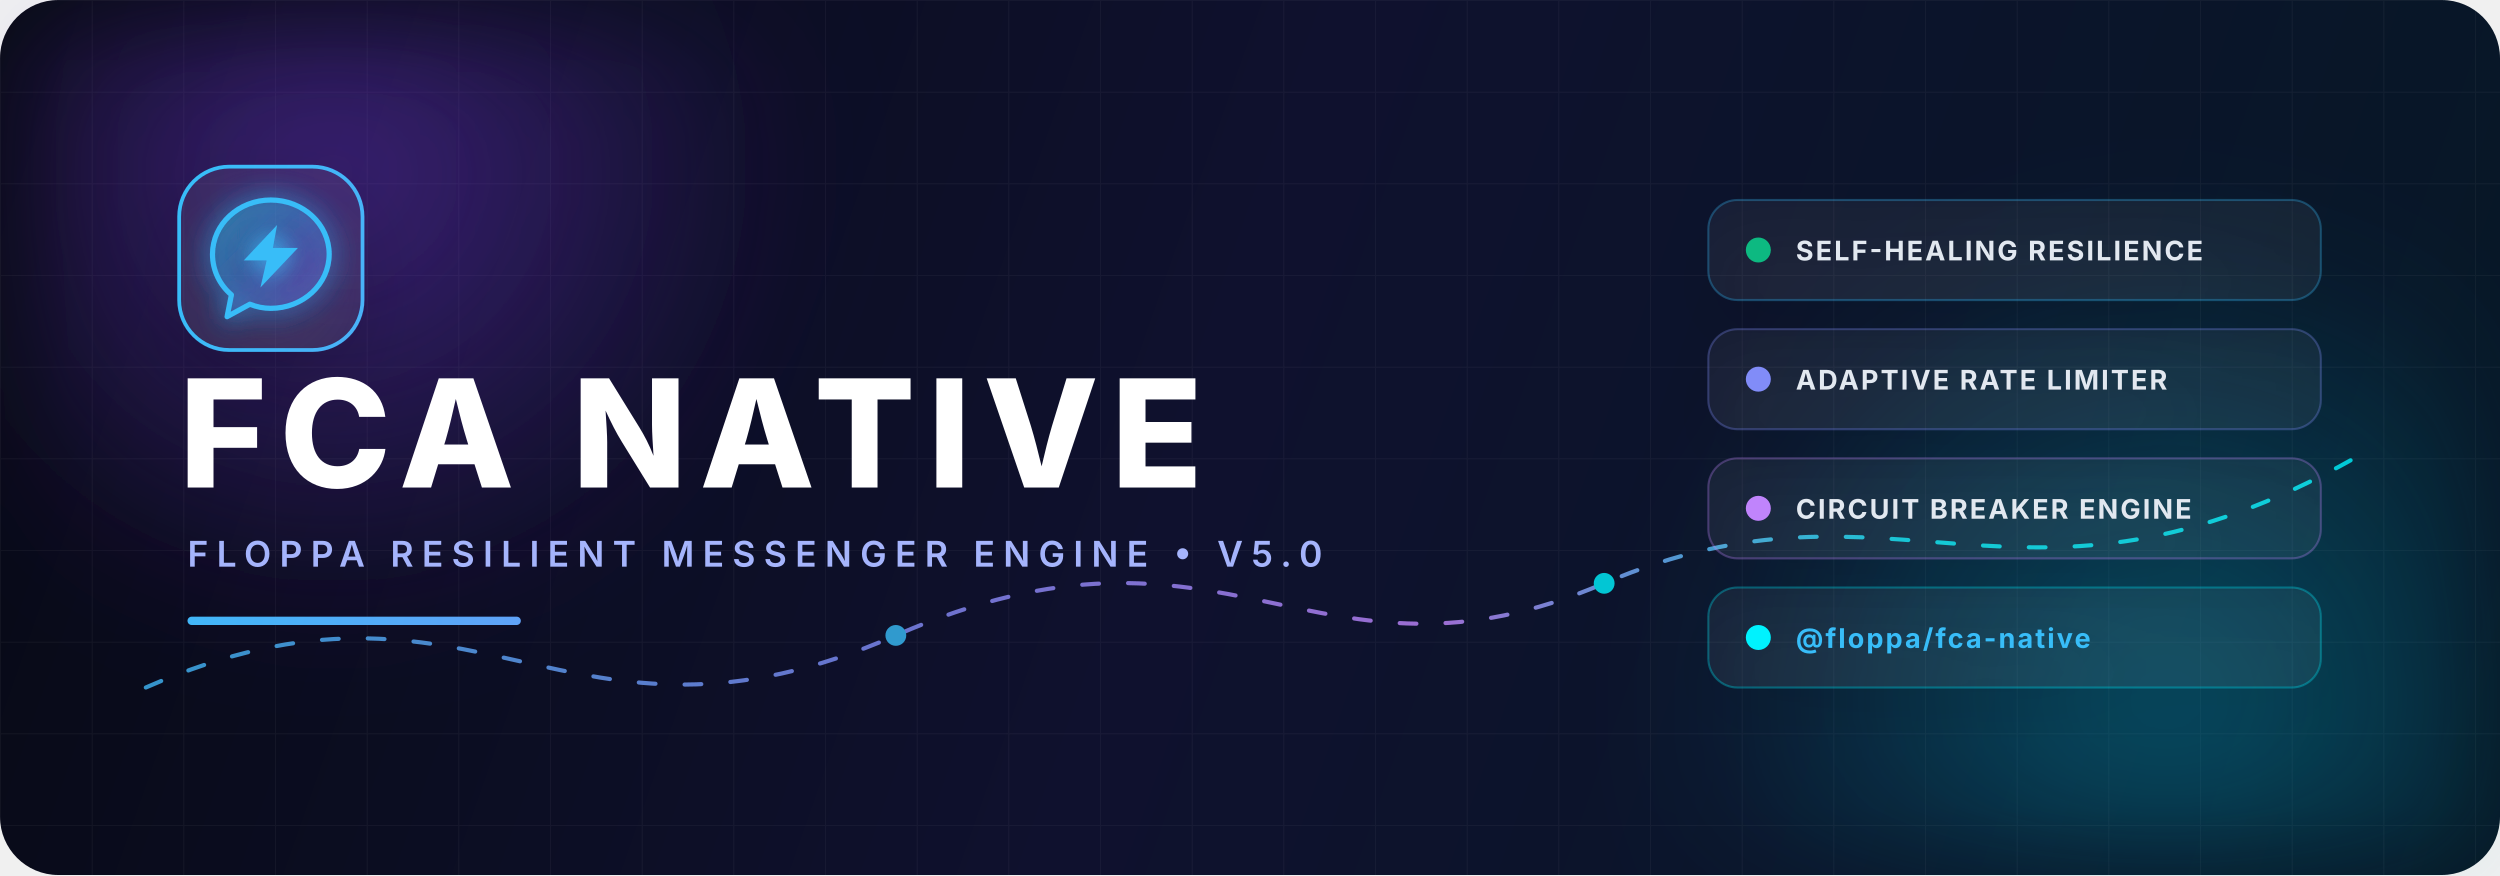
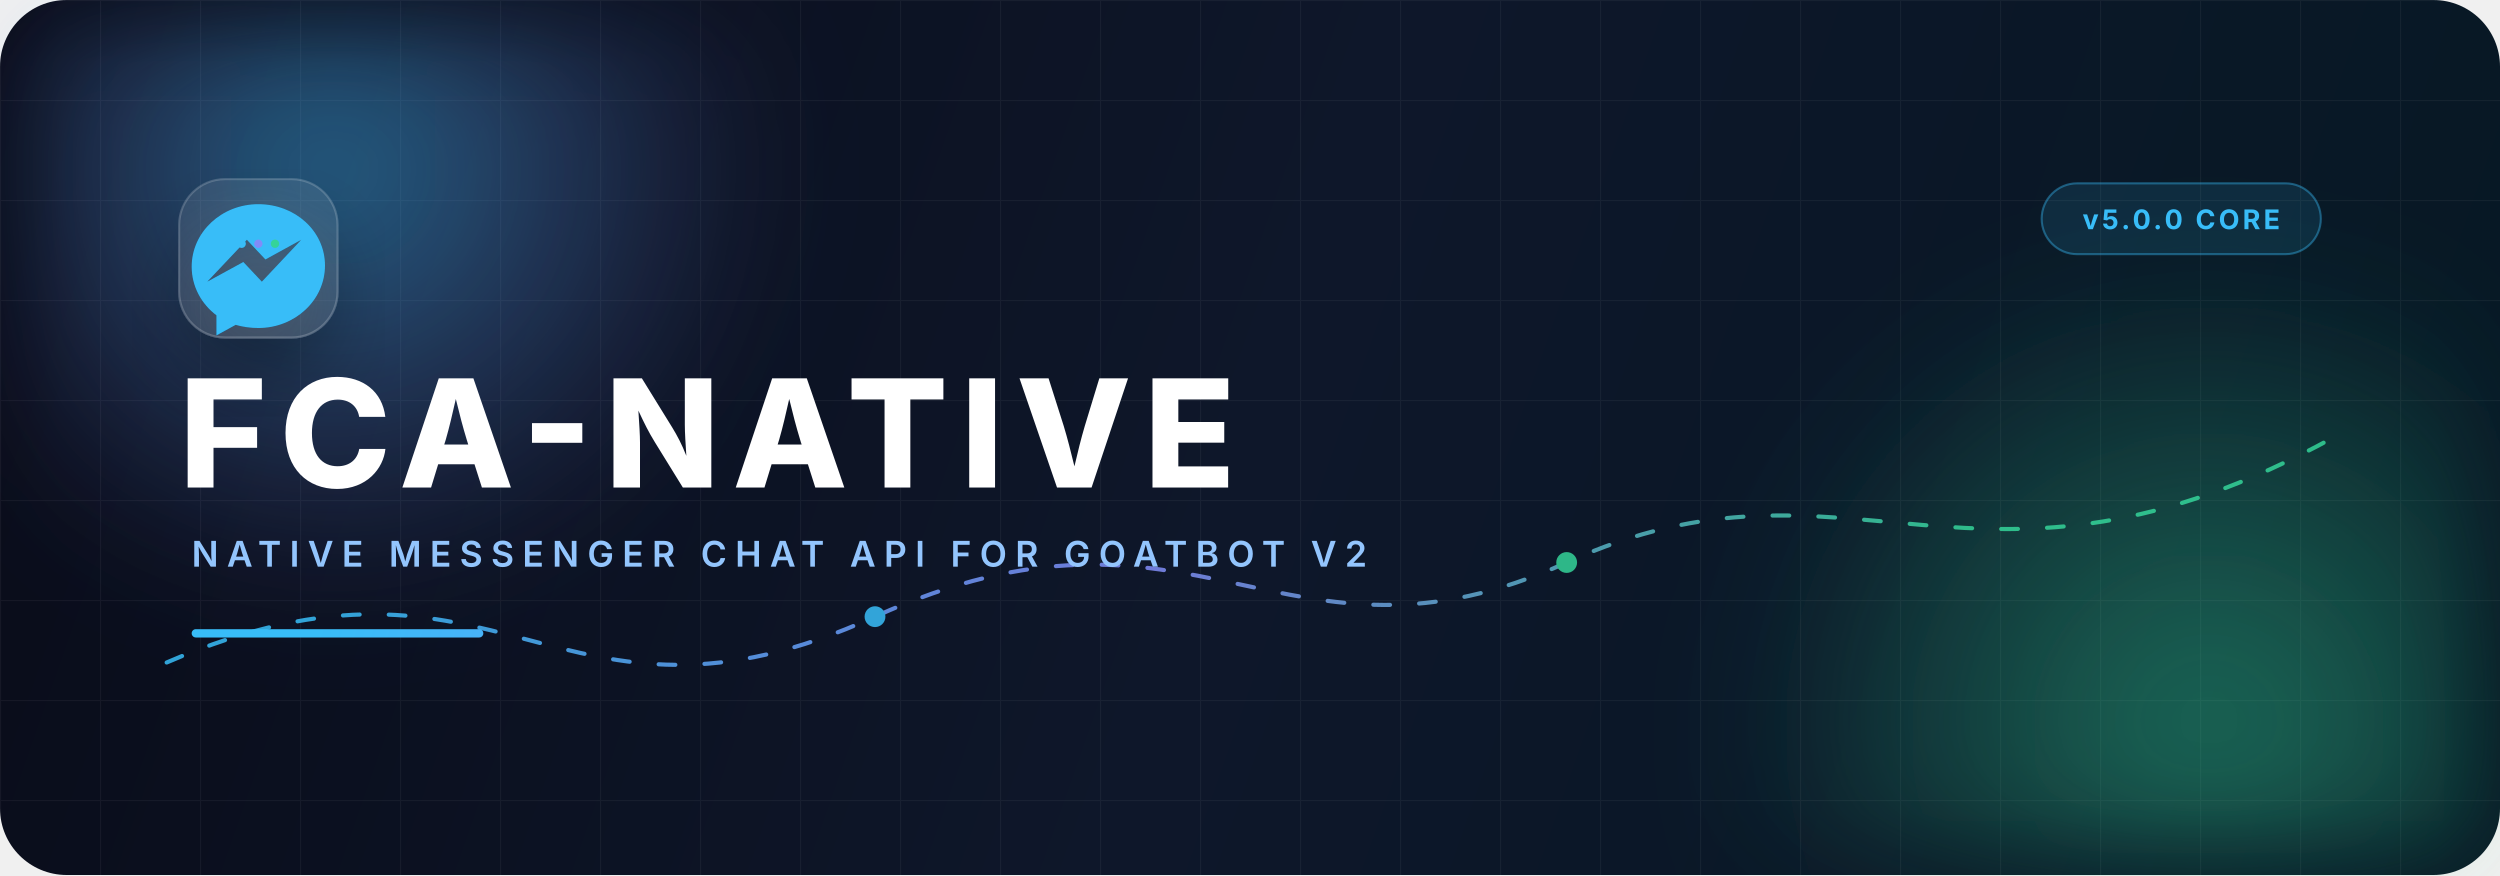
<svg xmlns="http://www.w3.org/2000/svg" width="1200" height="420" viewBox="0 0 1200 420" fill="none" role="img" aria-labelledby="title desc">
  <defs>
    <linearGradient id="background" x1="0" y1="0" x2="1200" y2="420" gradientUnits="userSpaceOnUse">
-       <stop stop-color="#070914" />
-       <stop offset="0.48" stop-color="#0f112e" />
-       <stop offset="1" stop-color="#061826" />
+       <stop stop-color="#090B18" />
+       <stop offset="0.5" stop-color="#0E172A" />
+       <stop offset="1" stop-color="#061824" />
    </linearGradient>
-     <linearGradient id="accent" x1="100" y1="90" x2="900" y2="330" gradientUnits="userSpaceOnUse">
+     <linearGradient id="accent" x1="220" y1="92" x2="924" y2="322" gradientUnits="userSpaceOnUse">
      <stop stop-color="#38BDF8" />
-       <stop offset="0.45" stop-color="#818CF8" />
-       <stop offset="0.75" stop-color="#C084FC" />
-       <stop offset="1" stop-color="#00F2FE" />
+       <stop offset="0.5" stop-color="#818CF8" />
+       <stop offset="1" stop-color="#34D399" />
    </linearGradient>
-     <linearGradient id="cyanPurple" x1="0" y1="0" x2="1" y2="1">
-       <stop stop-color="#00F2FE" />
-       <stop offset="1" stop-color="#9333EA" />
-     </linearGradient>
-     <radialGradient id="glowPurple">
-       <stop stop-color="#7C3AED" stop-opacity="0.45" />
-       <stop offset="1" stop-color="#7C3AED" stop-opacity="0" />
+     <radialGradient id="glow">
+       <stop stop-color="#38BDF8" stop-opacity="0.5" />
+       <stop offset="1" stop-color="#818CF8" stop-opacity="0" />
    </radialGradient>
-     <radialGradient id="glowCyan">
-       <stop stop-color="#06B6D4" stop-opacity="0.35" />
-       <stop offset="1" stop-color="#06B6D4" stop-opacity="0" />
+     <radialGradient id="secondaryGlow">
+       <stop stop-color="#34D399" stop-opacity="0.45" />
+       <stop offset="1" stop-color="#34D399" stop-opacity="0" />
    </radialGradient>
    <filter id="blur" x="-100%" y="-100%" width="300%" height="300%">
-       <feGaussianBlur stdDeviation="35" />
+       <feGaussianBlur stdDeviation="32" />
    </filter>
    <filter id="shadow" x="-30%" y="-30%" width="160%" height="180%">
-       <feDropShadow dx="0" dy="16" stdDeviation="18" flood-color="#000000" flood-opacity="0.45" />
+       <feDropShadow dx="0" dy="18" stdDeviation="20" flood-color="#000000" flood-opacity="0.45" />
    </filter>
-     <filter id="logoGlow" x="-50%" y="-50%" width="200%" height="200%">
-       <feGaussianBlur stdDeviation="6" result="blur" />
-       <feMerge>
-         <feMergeNode in="blur" />
-         <feMergeNode in="SourceGraphic" />
-       </feMerge>
-     </filter>
-     <pattern id="grid" width="44" height="44" patternUnits="userSpaceOnUse">
-       <path d="M44 0H0V44" stroke="#FFFFFF" stroke-opacity="0.04" stroke-width="1" />
+     <pattern id="grid" width="48" height="48" patternUnits="userSpaceOnUse">
+       <path d="M48 0H0V48" stroke="#FFFFFF" stroke-opacity="0.05" />
    </pattern>
  </defs>
-   <rect width="1200" height="420" rx="28" fill="url(#background)" />
-   <rect width="1200" height="420" rx="28" fill="url(#grid)" />
-   <circle cx="160" cy="80" r="220" fill="url(#glowPurple)" filter="url(#blur)">
-     <animate attributeName="cx" values="160;250;160" dur="10s" repeatCount="indefinite" />
-     <animate attributeName="cy" values="80;140;80" dur="10s" repeatCount="indefinite" />
+   <rect width="1200" height="420" rx="32" fill="url(#background)" />
+   <rect width="1200" height="420" rx="32" fill="url(#grid)" />
+   <circle cx="160" cy="80" r="210" fill="url(#glow)" filter="url(#blur)">
+     <animate attributeName="cx" values="160;250;160" dur="9s" repeatCount="indefinite" />
+     <animate attributeName="cy" values="80;140;80" dur="9s" repeatCount="indefinite" />
  </circle>
-   <circle cx="1040" cy="340" r="240" fill="url(#glowCyan)" filter="url(#blur)">
-     <animate attributeName="cx" values="1040;930;1040" dur="12s" repeatCount="indefinite" />
-     <animate attributeName="cy" values="340;270;340" dur="12s" repeatCount="indefinite" />
+   <circle cx="1060" cy="350" r="230" fill="url(#secondaryGlow)" filter="url(#blur)">
+     <animate attributeName="cx" values="1060;950;1060" dur="11s" repeatCount="indefinite" />
+     <animate attributeName="cy" values="350;290;350" dur="11s" repeatCount="indefinite" />
  </circle>
-   <g opacity="0.8">
-     <path d="M70 330C230 260 270 375 430 305C590 235 630 340 770 280C910 220 970 310 1130 220" stroke="url(#accent)" stroke-width="2" stroke-linecap="round" stroke-dasharray="8 14">
-       <animate attributeName="stroke-dashoffset" from="0" to="-220" dur="8s" repeatCount="indefinite" />
+   <g opacity="0.85">
+     <path d="M80 318C242 248 266 366 420 296C574 226 616 332 752 270C888 208 949 304 1120 210" stroke="url(#accent)" stroke-width="2" stroke-linecap="round" stroke-dasharray="8 14">
+       <animate attributeName="stroke-dashoffset" from="0" to="-220" dur="7s" repeatCount="indefinite" />
    </path>
-     <circle cx="430" cy="305" r="5" fill="#38BDF8">
-       <animate attributeName="r" values="4;8;4" dur="2.6s" repeatCount="indefinite" />
-       <animate attributeName="opacity" values="1;0.4;1" dur="2.6s" repeatCount="indefinite" />
+     <circle cx="420" cy="296" r="5" fill="#38BDF8">
+       <animate attributeName="r" values="4;9;4" dur="2.5s" repeatCount="indefinite" />
+       <animate attributeName="opacity" values="1;0.35;1" dur="2.5s" repeatCount="indefinite" />
    </circle>
-     <circle cx="770" cy="280" r="5" fill="#00F2FE">
-       <animate attributeName="r" values="4;8;4" dur="2.3s" begin="0.8s" repeatCount="indefinite" />
-       <animate attributeName="opacity" values="1;0.4;1" dur="2.3s" begin="0.8s" repeatCount="indefinite" />
+     <circle cx="752" cy="270" r="5" fill="#34D399">
+       <animate attributeName="r" values="4;9;4" dur="2.2s" begin="0.7s" repeatCount="indefinite" />
+       <animate attributeName="opacity" values="1;0.35;1" dur="2.2s" begin="0.7s" repeatCount="indefinite" />
    </circle>
  </g>
  <g filter="url(#shadow)">
-     <rect x="86" y="80" width="88" height="88" rx="24" fill="#FFFFFF" fill-opacity="0.06" stroke="url(#accent)" stroke-width="1.8" />
-     <g transform="translate(98, 92)" filter="url(#logoGlow)">
-       <path d="M32 4C16.536 4 4 15.64 4 30C4 37.8 7.48 44.78 13.08 49.52L11 60L21.94 54.02C25.08 55.3 28.46 56 32 56C47.464 56 60 44.36 60 30C60 15.64 47.464 4 32 4Z" fill="url(#cyanPurple)" fill-opacity="0.2" stroke="url(#accent)" stroke-width="2.5" stroke-linejoin="round" />
-       <path d="M35 16L19 33H30L27 46L45 27H33L35 16Z" fill="url(#accent)" />
-     </g>
+     <rect x="86" y="86" width="76" height="76" rx="22" fill="#FFFFFF" fill-opacity="0.08" stroke="#FFFFFF" stroke-opacity="0.18" />
+     <path d="M124 98C106.327 98 92 111.431 92 128C92 137.472 96.657 145.897 103.882 151.35V161L113.125 155.932C116.52 156.908 120.177 157.447 124 157.447C141.673 157.447 156 144.016 156 127.447C156 110.878 141.673 98 124 98ZM125.688 135.2L116.8 125.75L99.5 135.2L118.5 115.1L127.4 124.55L144.6 115.1L125.688 135.2Z" fill="url(#accent)" />
+     <circle cx="116" cy="117" r="2" fill="#38BDF8" />
+     <circle cx="124" cy="117" r="2" fill="#818CF8" />
+     <circle cx="132" cy="117" r="2" fill="#34D399" />
  </g>
-   <text x="86" y="234" fill="#FFFFFF" font-family="Inter,Segoe UI,Arial,sans-serif" font-size="72" font-weight="800" letter-spacing="6">FCA NATIVE</text>
-   <text x="90" y="272" fill="#A5B4FC" font-family="Inter,Segoe UI,Arial,sans-serif" font-size="17" font-weight="600" letter-spacing="4">FLOPPA RESILIENT MESSENGER ENGINE • V5.0</text>
-   <rect x="90" y="296" width="160" height="4" rx="2" fill="url(#accent)">
-     <animate attributeName="width" values="100;260;100" dur="4s" repeatCount="indefinite" />
+   <text x="86" y="234" fill="white" font-family="Inter,Segoe UI,-apple-system,Arial,sans-serif" font-size="72" font-weight="800" letter-spacing="6">FCA-NATIVE</text>
+   <text x="92" y="272" fill="#93C5FD" font-family="Inter,Segoe UI,-apple-system,Arial,sans-serif" font-size="17" font-weight="600" letter-spacing="4">NATIVE MESSENGER CHAT API FOR GOATBOT V2</text>
+   <rect x="92" y="302" width="140" height="4" rx="2" fill="url(#accent)">
+     <animate attributeName="width" values="80;200;80" dur="4s" repeatCount="indefinite" />
  </rect>
-   <g transform="translate(820, 96)">
-     <g filter="url(#shadow)">
-       <rect x="0" y="0" width="294" height="48" rx="14" fill="#FFFFFF" fill-opacity="0.05" stroke="#38BDF8" stroke-opacity="0.3" />
-       <circle cx="24" cy="24" r="6" fill="#10B981">
-         <animate attributeName="opacity" values="1;0.4;1" dur="2s" repeatCount="indefinite" />
-       </circle>
-       <text x="42" y="29" fill="#E2E8F0" font-family="Inter,Segoe UI,Arial,sans-serif" font-size="13" font-weight="700" letter-spacing="1">SELF-HEALING RESILIENCE</text>
-     </g>
-     <g transform="translate(0, 62)" filter="url(#shadow)">
-       <rect x="0" y="0" width="294" height="48" rx="14" fill="#FFFFFF" fill-opacity="0.05" stroke="#818CF8" stroke-opacity="0.3" />
-       <circle cx="24" cy="24" r="6" fill="#818CF8" />
-       <text x="42" y="29" fill="#E2E8F0" font-family="Inter,Segoe UI,Arial,sans-serif" font-size="13" font-weight="700" letter-spacing="1">ADAPTIVE RATE LIMITER</text>
-     </g>
-     <g transform="translate(0, 124)" filter="url(#shadow)">
-       <rect x="0" y="0" width="294" height="48" rx="14" fill="#FFFFFF" fill-opacity="0.05" stroke="#C084FC" stroke-opacity="0.3" />
-       <circle cx="24" cy="24" r="6" fill="#C084FC" />
-       <text x="42" y="29" fill="#E2E8F0" font-family="Inter,Segoe UI,Arial,sans-serif" font-size="13" font-weight="700" letter-spacing="1">CIRCUIT BREAKER ENGINE</text>
-     </g>
-     <g transform="translate(0, 186)" filter="url(#shadow)">
-       <rect x="0" y="0" width="294" height="48" rx="14" fill="#FFFFFF" fill-opacity="0.05" stroke="#00F2FE" stroke-opacity="0.3" />
-       <circle cx="24" cy="24" r="6" fill="#00F2FE" />
-       <text x="42" y="29" fill="#38BDF8" font-family="Inter,Segoe UI,Arial,sans-serif" font-size="13" font-weight="700" letter-spacing="1">@floppa/fca-native</text>
-     </g>
+   <g transform="translate(980, 88)">
+     <rect width="134" height="34" rx="17" fill="#38BDF8" fill-opacity="0.12" stroke="#38BDF8" stroke-opacity="0.4" />
+     <text x="67" y="22" fill="#38BDF8" font-family="Inter,Segoe UI,sans-serif" font-size="13" font-weight="700" text-anchor="middle" letter-spacing="1.5">v5.0.0 CORE</text>
  </g>
</svg>
